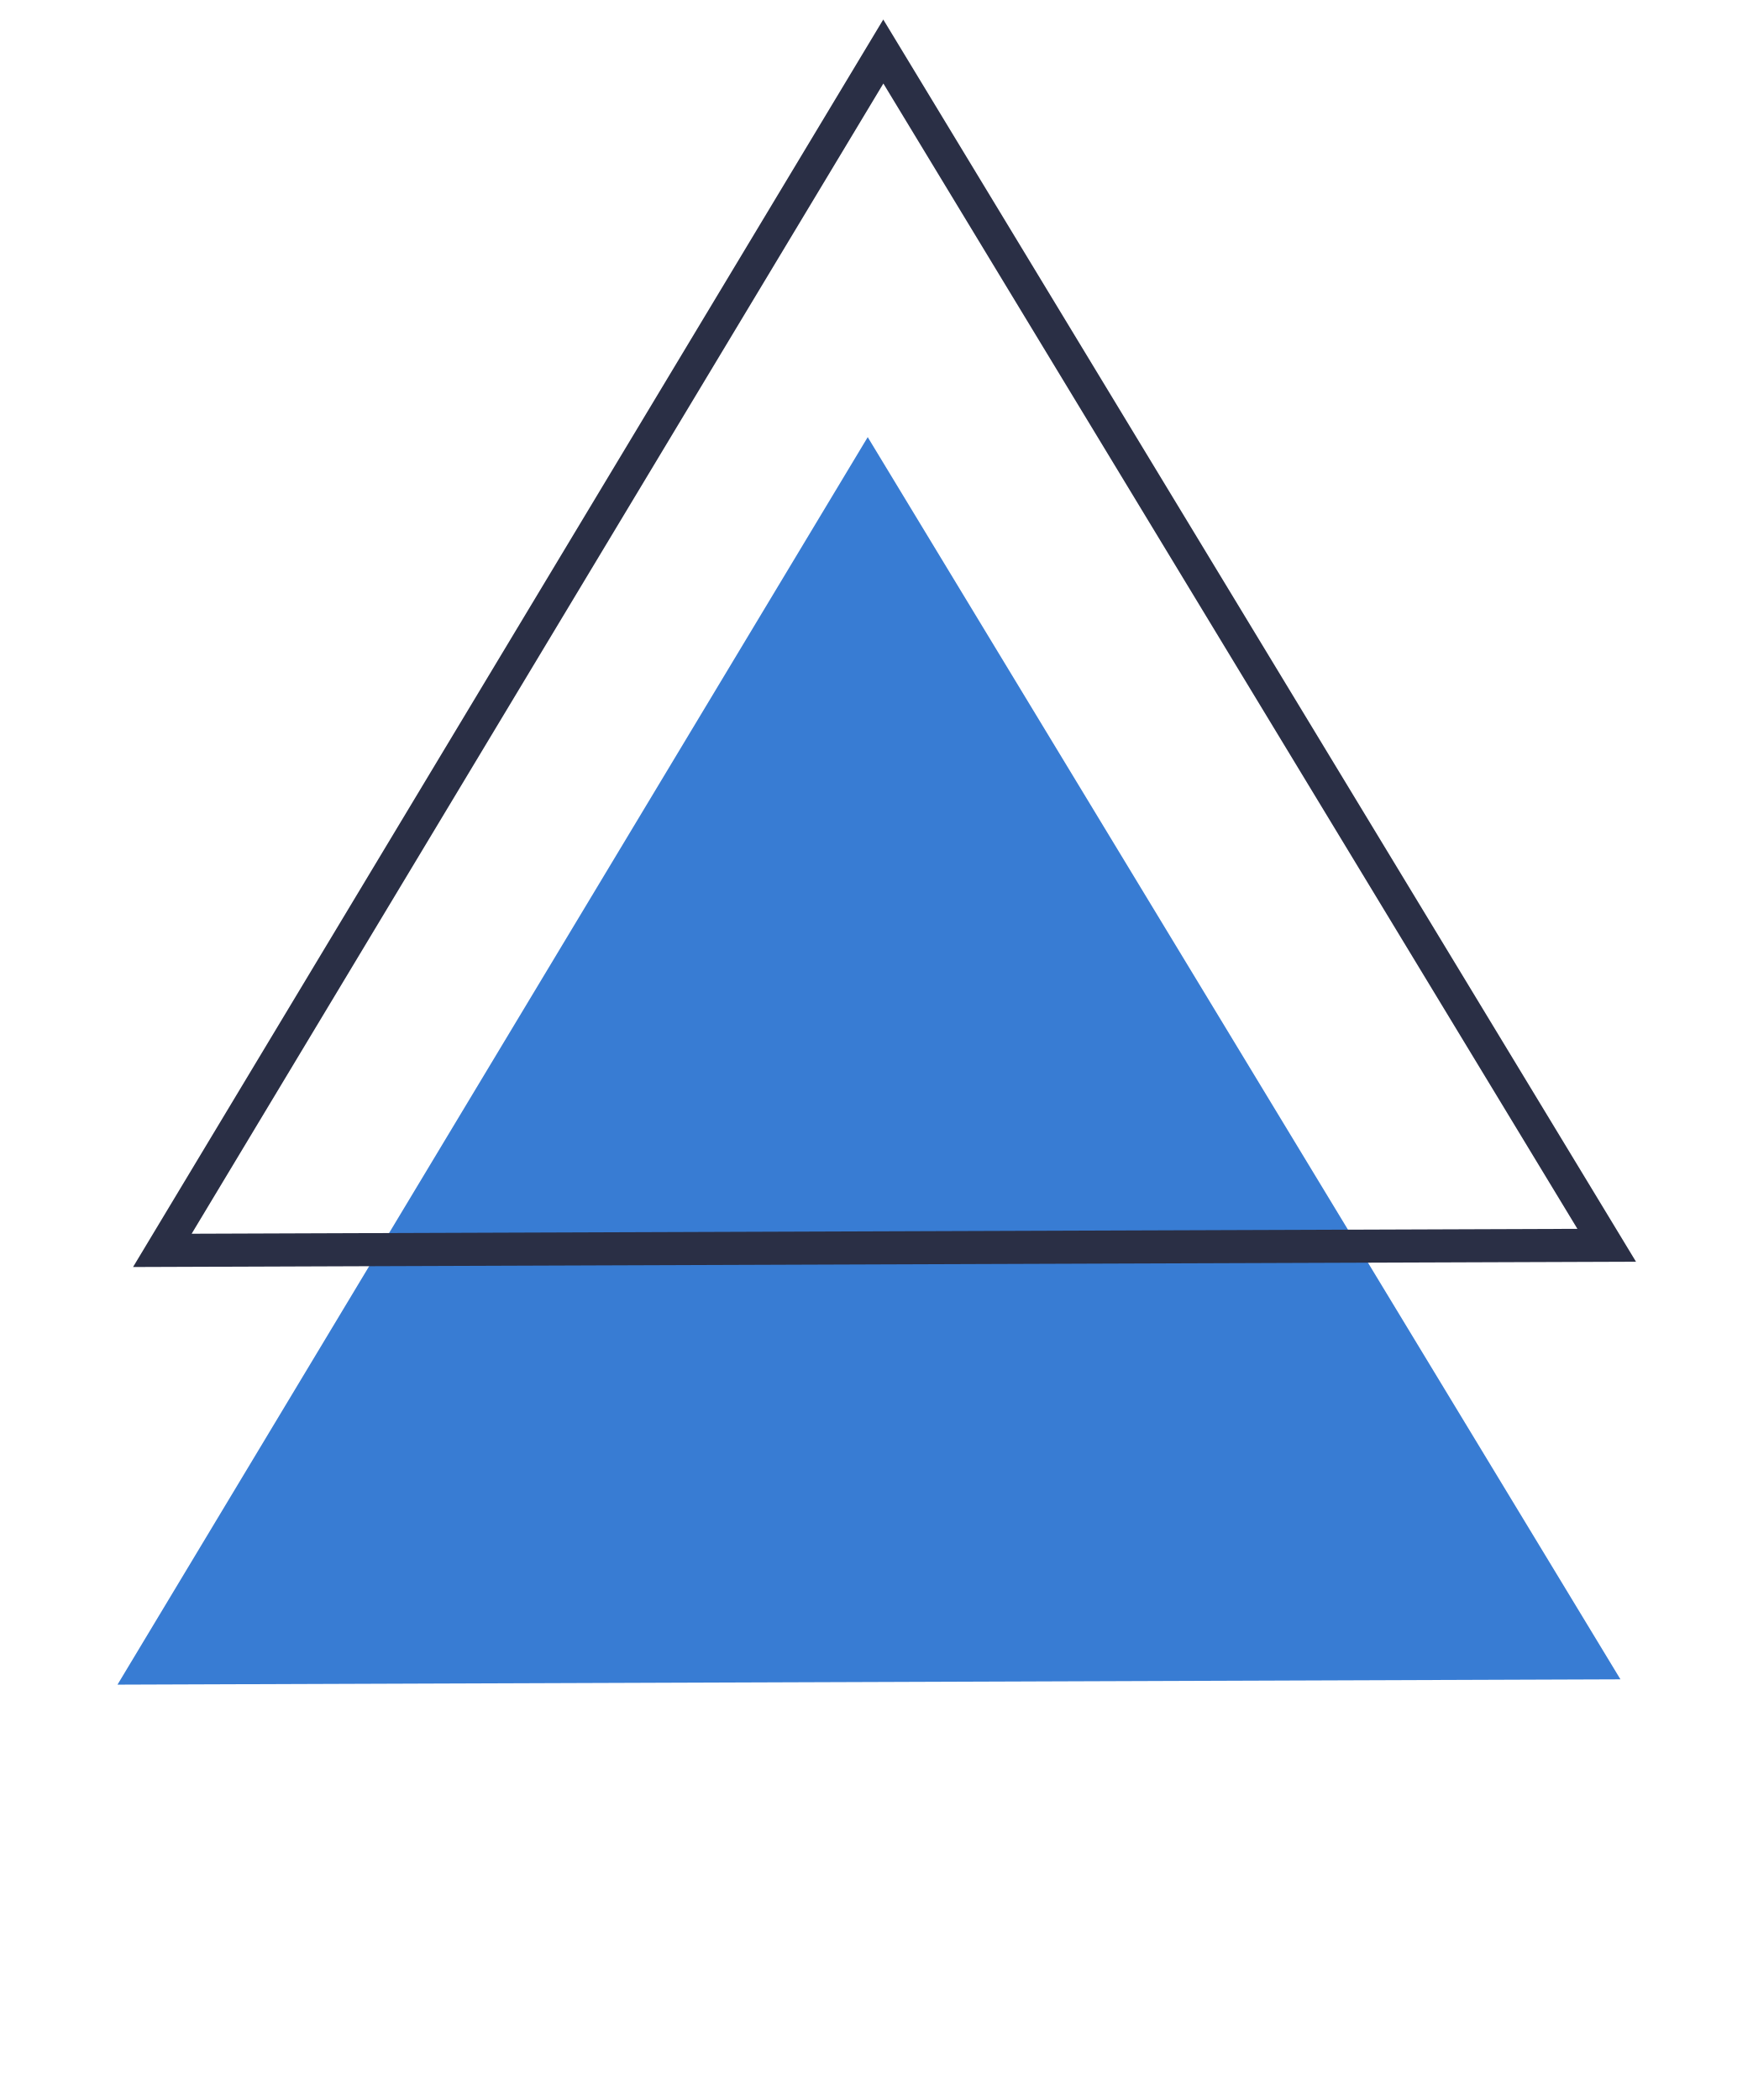
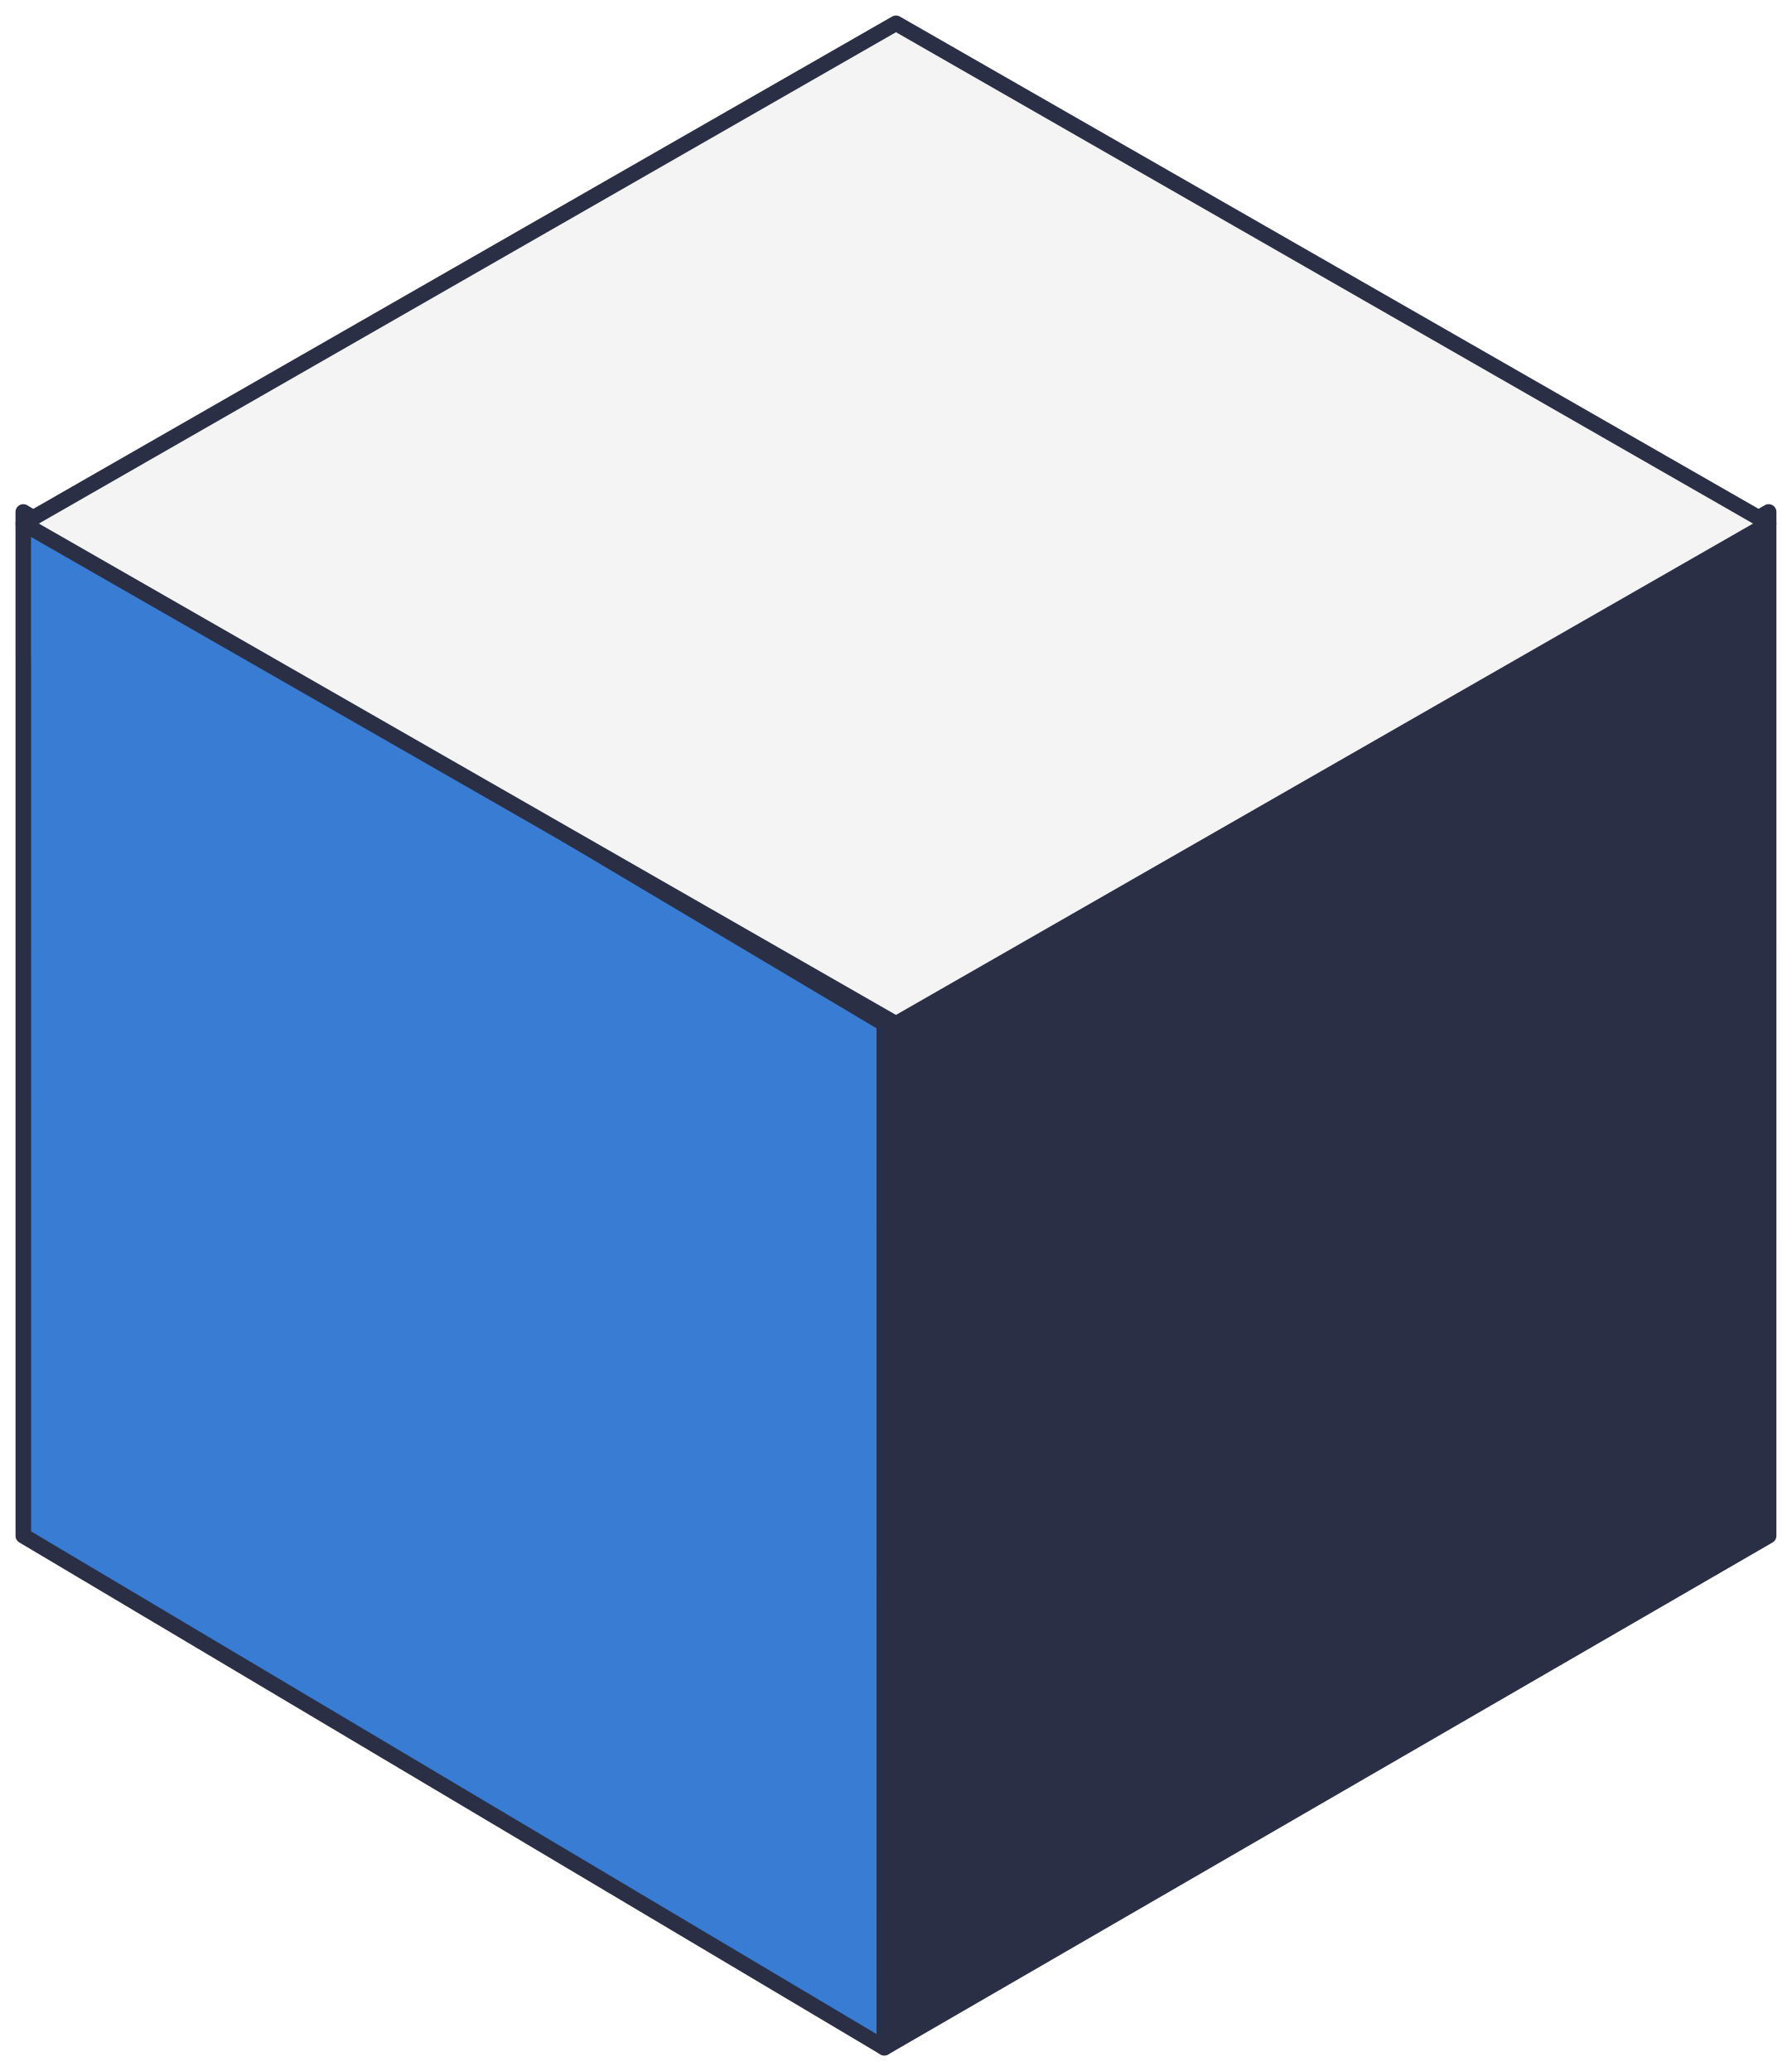
- <svg xmlns="http://www.w3.org/2000/svg" width="106" height="127" viewBox="0 0 106 127" fill="none">
-   <path d="M52.479 26.436L98.003 101.56L7.106 101.881L52.479 26.436Z" fill="#387CD3" />
-   <path d="M9.819 75.618L53.422 3.115L97.171 75.309L9.819 75.618Z" stroke="#2A2F45" stroke-width="2" />
+ <svg xmlns="http://www.w3.org/2000/svg" width="77" height="89" viewBox="0 0 77 89" fill="none">
+   <path d="M1 22L37.999 44.001L38 88L1.001 65.999L1 22Z" fill="#387CD3" stroke="#2A2F45" stroke-width="0.667" stroke-linejoin="round" />
+   <path d="M38.002 44.001L76 22L75.999 65.999L38 88L38.002 44.001Z" fill="#2A2F45" stroke="#2A2F45" stroke-width="0.667" stroke-linejoin="round" />
+   <path d="M1 22.5L38.5 1L76 22.5L38.5 44L1 22.5Z" fill="#F4F4F4" stroke="#2A2F45" stroke-width="0.667" stroke-linejoin="round" />
</svg>
